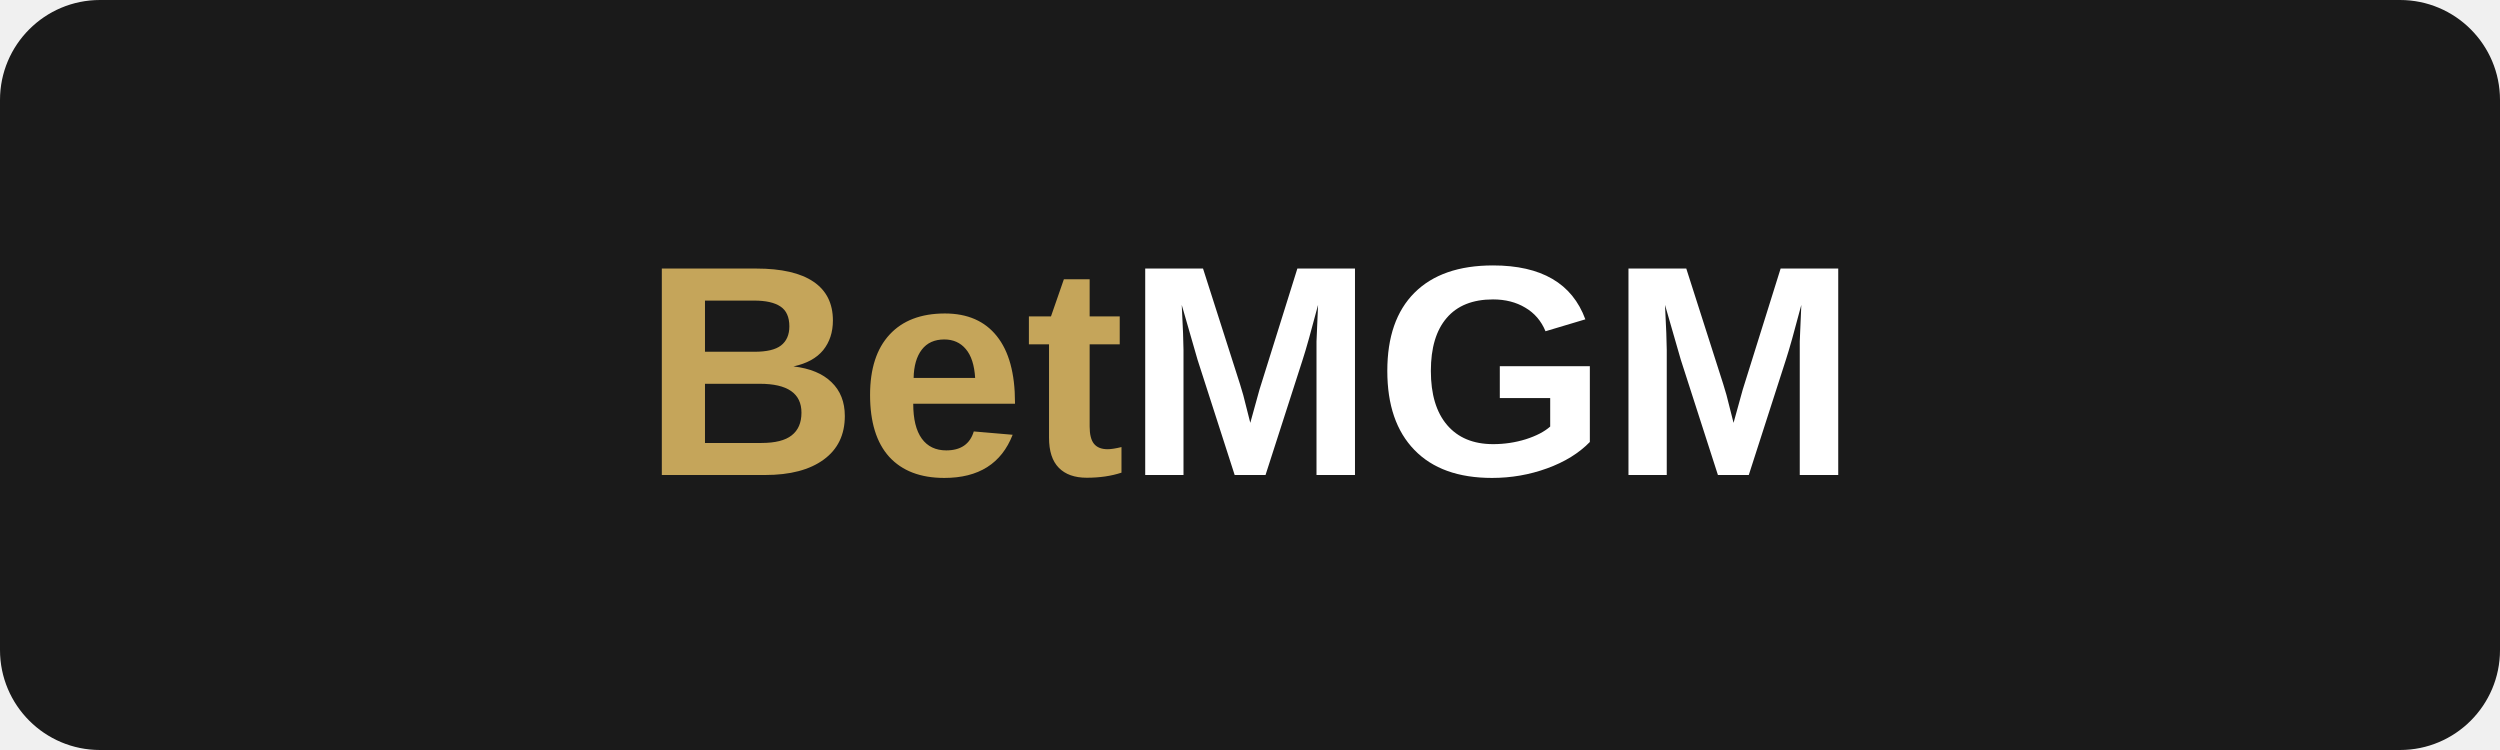
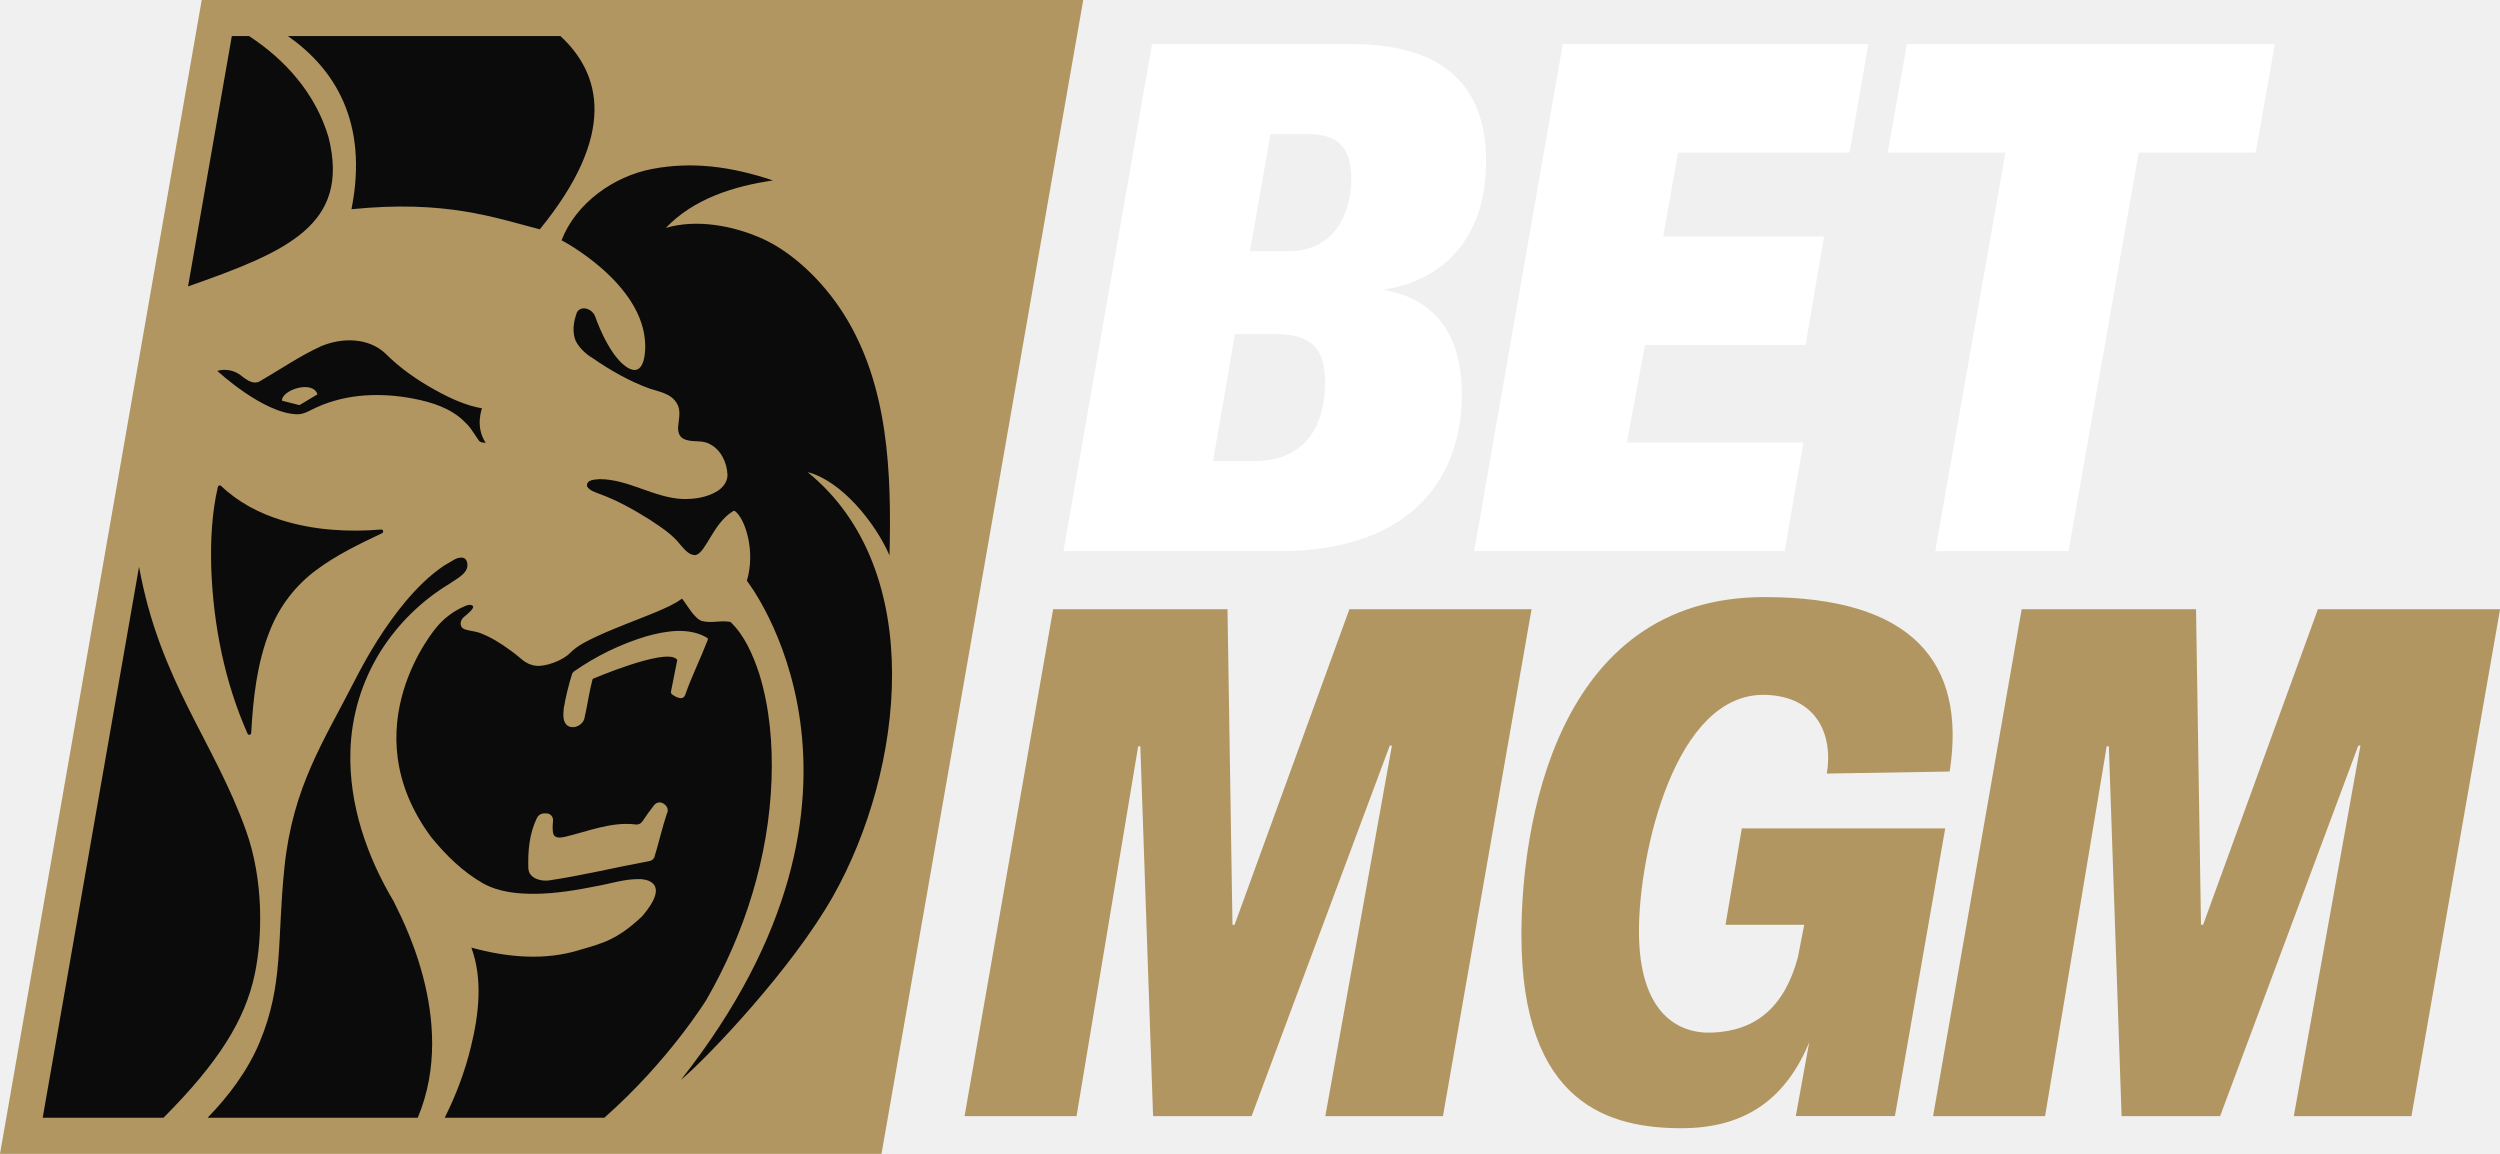
- <svg xmlns="http://www.w3.org/2000/svg" viewBox="0 0 200 60" width="200" height="60">
-   <rect width="200" height="60" rx="8" fill="#1a1a1a" />
-   <text x="100" y="38" text-anchor="middle" font-family="Arial,Helvetica,sans-serif" font-weight="800" font-size="24" fill="#C5A55A">Bet<tspan fill="#fff">MGM</tspan>
-   </text>
+ <svg xmlns="http://www.w3.org/2000/svg" viewBox="0 0 78 36" width="78" height="36" fill="none">
+   <path fill="#0B0B0B" d="M27.031 35.437H.664L6.761.564h26.367l-6.097 34.873Z" />
+   <path fill="#B19661" d="m9.904 12.304-.56.336-.545-.138c-.025-.326.958-.661 1.106-.198Zm10.69 12.73a.224.224 0 0 0-.18.08 8.427 8.427 0 0 0-.375.518.21.21 0 0 1-.201.092c-.755-.097-1.494.216-2.22.387-.123.024-.31.057-.358-.103-.029-.134-.016-.269-.005-.404a.21.21 0 0 0-.188-.226c-.13-.012-.257.013-.32.154-.232.478-.28 1.027-.263 1.55.008.325.393.422.648.387 1.05-.157 2.09-.412 3.134-.604a.2.2 0 0 0 .156-.138c.136-.445.238-.904.386-1.347.089-.164-.061-.325-.214-.346Zm-2.882-2.39c.2.123.488-.03.526-.248.09-.396.142-.797.246-1.19a.054.054 0 0 1 .018-.029s2.158-.922 2.577-.635c.026.018.055.031.049.061l-.193.972a.094.094 0 0 0 .037.094c.102.072.335.21.407.007.206-.585.484-1.14.704-1.715a.052.052 0 0 0-.022-.062c-.567-.336-1.279-.217-1.894-.047a7.974 7.974 0 0 0-2.265 1.102.148.148 0 0 0-.054.077 8.112 8.112 0 0 0-.26 1.076v.012c-.014.18-.04.405.125.526h-.001ZM6.294 0 0 36h27.503l6.294-36H6.294Zm11.192 1.126c1.264 1.168 1.783 3.053-.644 6.029-1.427-.37-2.95-.923-5.876-.627.541-2.732-.542-4.393-1.982-5.402h8.502Zm-7.6 11.58c-.197.083-.383.22-.605.22-1.063-.016-2.502-1.355-2.502-1.355a.837.837 0 0 1 .756.156c.18.148.385.275.57.169.63-.363 1.234-.782 1.895-1.086.65-.28 1.474-.289 2.019.213.462.466 1 .837 1.567 1.15.456.252.937.477 1.453.567 0 0-.224.574.114 1.074-.083 0-.18-.007-.227-.089-.222-.321-.252-.401-.43-.564-.427-.429-1.024-.613-1.604-.725-.994-.19-2.06-.159-3.006.27Zm2.036 3.929c-.707.336-1.42.677-2.054 1.15a4.3 4.3 0 0 0-1.442 1.877c-.41 1.02-.528 2.119-.589 3.207-.003.063-.088.079-.114.02-.713-1.61-1.067-3.383-1.132-5.159-.024-.848.014-1.71.207-2.54a.06.06 0 0 1 .1-.03c.535.514 1.2.858 1.895 1.071.998.311 2.058.376 3.098.29.067-.005.09.085.03.114ZM7.232 1.126h.54c1.162.758 2.086 1.828 2.478 3.155.685 2.739-1.296 3.572-4.383 4.655l1.366-7.81Zm-5.9 33.748 3.006-17.191c.65 3.576 2.327 5.416 3.337 8.23.56 1.563.513 3.338.274 4.479-.302 1.435-1.132 2.758-2.849 4.482H1.333Zm11.702 0H6.477c.651-.67 1.248-1.46 1.619-2.345.764-1.826.54-3.185.779-5.47.259-2.52 1.237-3.952 2.19-5.822.442-.866.953-1.703 1.57-2.448.363-.433.763-.837 1.228-1.147l.324-.19s.311-.168.383.08c.095.333-.306.513-.554.686a6.562 6.562 0 0 0-2.15 2.116 6.21 6.21 0 0 0-.933 3.092c-.053 1.673.518 3.3 1.348 4.694.128.3 2.054 3.665.753 6.753Zm5.82 0h-4.98c.354-.704.634-1.447.82-2.218.246-1.006.375-2.108.012-3.091 1.102.303 2.291.42 3.406.065.7-.204 1.143-.31 1.916-1.035 1.007-1.167-.05-1.166-.05-1.166-.478-.016-.943.148-1.412.227-.607.122-1.225.221-1.842.231-.564.005-1.15-.047-1.656-.328-.623-.355-1.15-.87-1.61-1.434-2.548-3.43.166-6.559.166-6.559.234-.284.538-.509.87-.65.084-.042.205-.073.264-.004.041.075-.17.245-.284.338-.135.115-.14.313.008.377.16.06.34.063.5.124.337.13.653.324.948.545l.003.002c.29.194.433.429.776.472.308.041.846-.161 1.075-.395.24-.242.545-.383.845-.524.604-.28 1.23-.502 1.845-.757.276-.12.56-.235.805-.418.13.153.38.625.622.7.333.078.549-.03.89.028.444.427.697 1.02.895 1.61.328 1.06.425 2.193.386 3.31-.085 2.417-.836 4.793-2.032 6.868 0 0-1.168 1.904-3.185 3.681Zm7.144-6.924c-1.272 2.26-3.911 5.036-4.757 5.746 7.18-9.1 2.061-15.576 2.061-15.576.276-.91-.045-1.93-.372-2.175a.046.046 0 0 0-.051-.001c-.63.379-.84 1.275-1.167 1.373l-.016.002c-.198.004-.335-.173-.458-.31-.26-.341-.624-.565-.97-.798-.503-.317-1.023-.605-1.576-.806-.132-.053-.287-.094-.371-.221a.056.056 0 0 1-.008-.026c-.01-.202.257-.193.394-.209h.006c.91.005 1.702.59 2.607.621.358.004.726-.049 1.045-.238.178-.107.333-.29.333-.514-.016-.397-.215-.802-.567-.97-.256-.138-.571-.024-.82-.166-.138-.077-.169-.252-.15-.402.022-.23.089-.49-.045-.697-.175-.303-.534-.357-.83-.453-.64-.23-1.236-.57-1.801-.96-.206-.117-.49-.382-.556-.624-.07-.282-.026-.524.072-.805.147-.229.475-.098.563.12 0 0 .389 1.159.951 1.566.66.474.616-.656.616-.656-.031-1.932-2.61-3.275-2.61-3.275.445-1.156 1.626-2 2.837-2.227 1.211-.227 2.412-.091 3.759.361-1.23.178-2.482.576-3.341 1.48.957-.281 2.09-.074 3.002.333.886.396 1.86 1.262 2.553 2.364 1.391 2.21 1.486 4.934 1.422 7.522-.439-1.011-1.493-2.326-2.555-2.599 3.755 3.054 3.002 9.31.8 13.22Z" />
+   <path fill="#fff" d="M45.61 12.316c0 2.383-1.37 4.88-5.706 4.88H33.18l2.764-15.82h6.216c2.035 0 4.206.646 4.206 3.654 0 2.54-1.486 3.765-3.233 4.01 1.526.246 2.477 1.27 2.477 3.276Zm-4.268-.379c0-1.025-.376-1.515-1.57-1.515h-1.24l-.685 3.966h1.26c1.77 0 2.235-1.292 2.235-2.45Zm.818-6.372c0-1.07-.53-1.381-1.35-1.381h-1.17l-.642 3.654h1.194c1.549 0 1.97-1.337 1.97-2.273Zm10.194-.803-.463 2.615h5.02l-.578 3.383h-5.008l-.568 3.047h5.508l-.583 3.387h-9.688l2.765-15.819h9.533l-.586 3.386h-5.353v.001Zm18.024 0h-3.65l-2.19 12.433H60.38l2.19-12.433h-3.672l.597-3.386h11.48l-.597 3.386Z" />
+   <path fill="#B19661" d="M38.453 28.853h.066l3.582-9.845h5.683L45.02 34.823h-3.67l2.078-11.56h-.067l-4.312 11.56h-3.073l-.398-11.538h-.067l-1.923 11.538h-3.494l2.764-15.815h5.44l.155 9.845Zm30.217 0h.067l3.582-9.845h5.683l-2.765 15.815h-3.67l2.078-11.56h-.066l-4.312 11.56h-3.073l-.398-11.538h-.067l-1.923 11.538h-3.494l2.764-15.815h5.44l.155 9.845Zm-21.202.312c0-3.297 1.017-10.536 7.584-10.536 4.594 0 6.308 2.022 5.778 5.443l-3.832.063c.204-1.256-.351-2.403-1.901-2.455-2.852-.095-3.962 4.981-3.962 7.365 0 2.562 1.212 3.21 2.272 3.173 1.367-.049 2.265-.789 2.685-2.341l.199-1.024h-2.455l.509-3.008h6.346l-1.57 8.977h-3.092l.417-2.295c-.708 1.693-1.924 2.673-3.98 2.673-2.212 0-4.998-.712-4.998-6.035Z" />
</svg>
